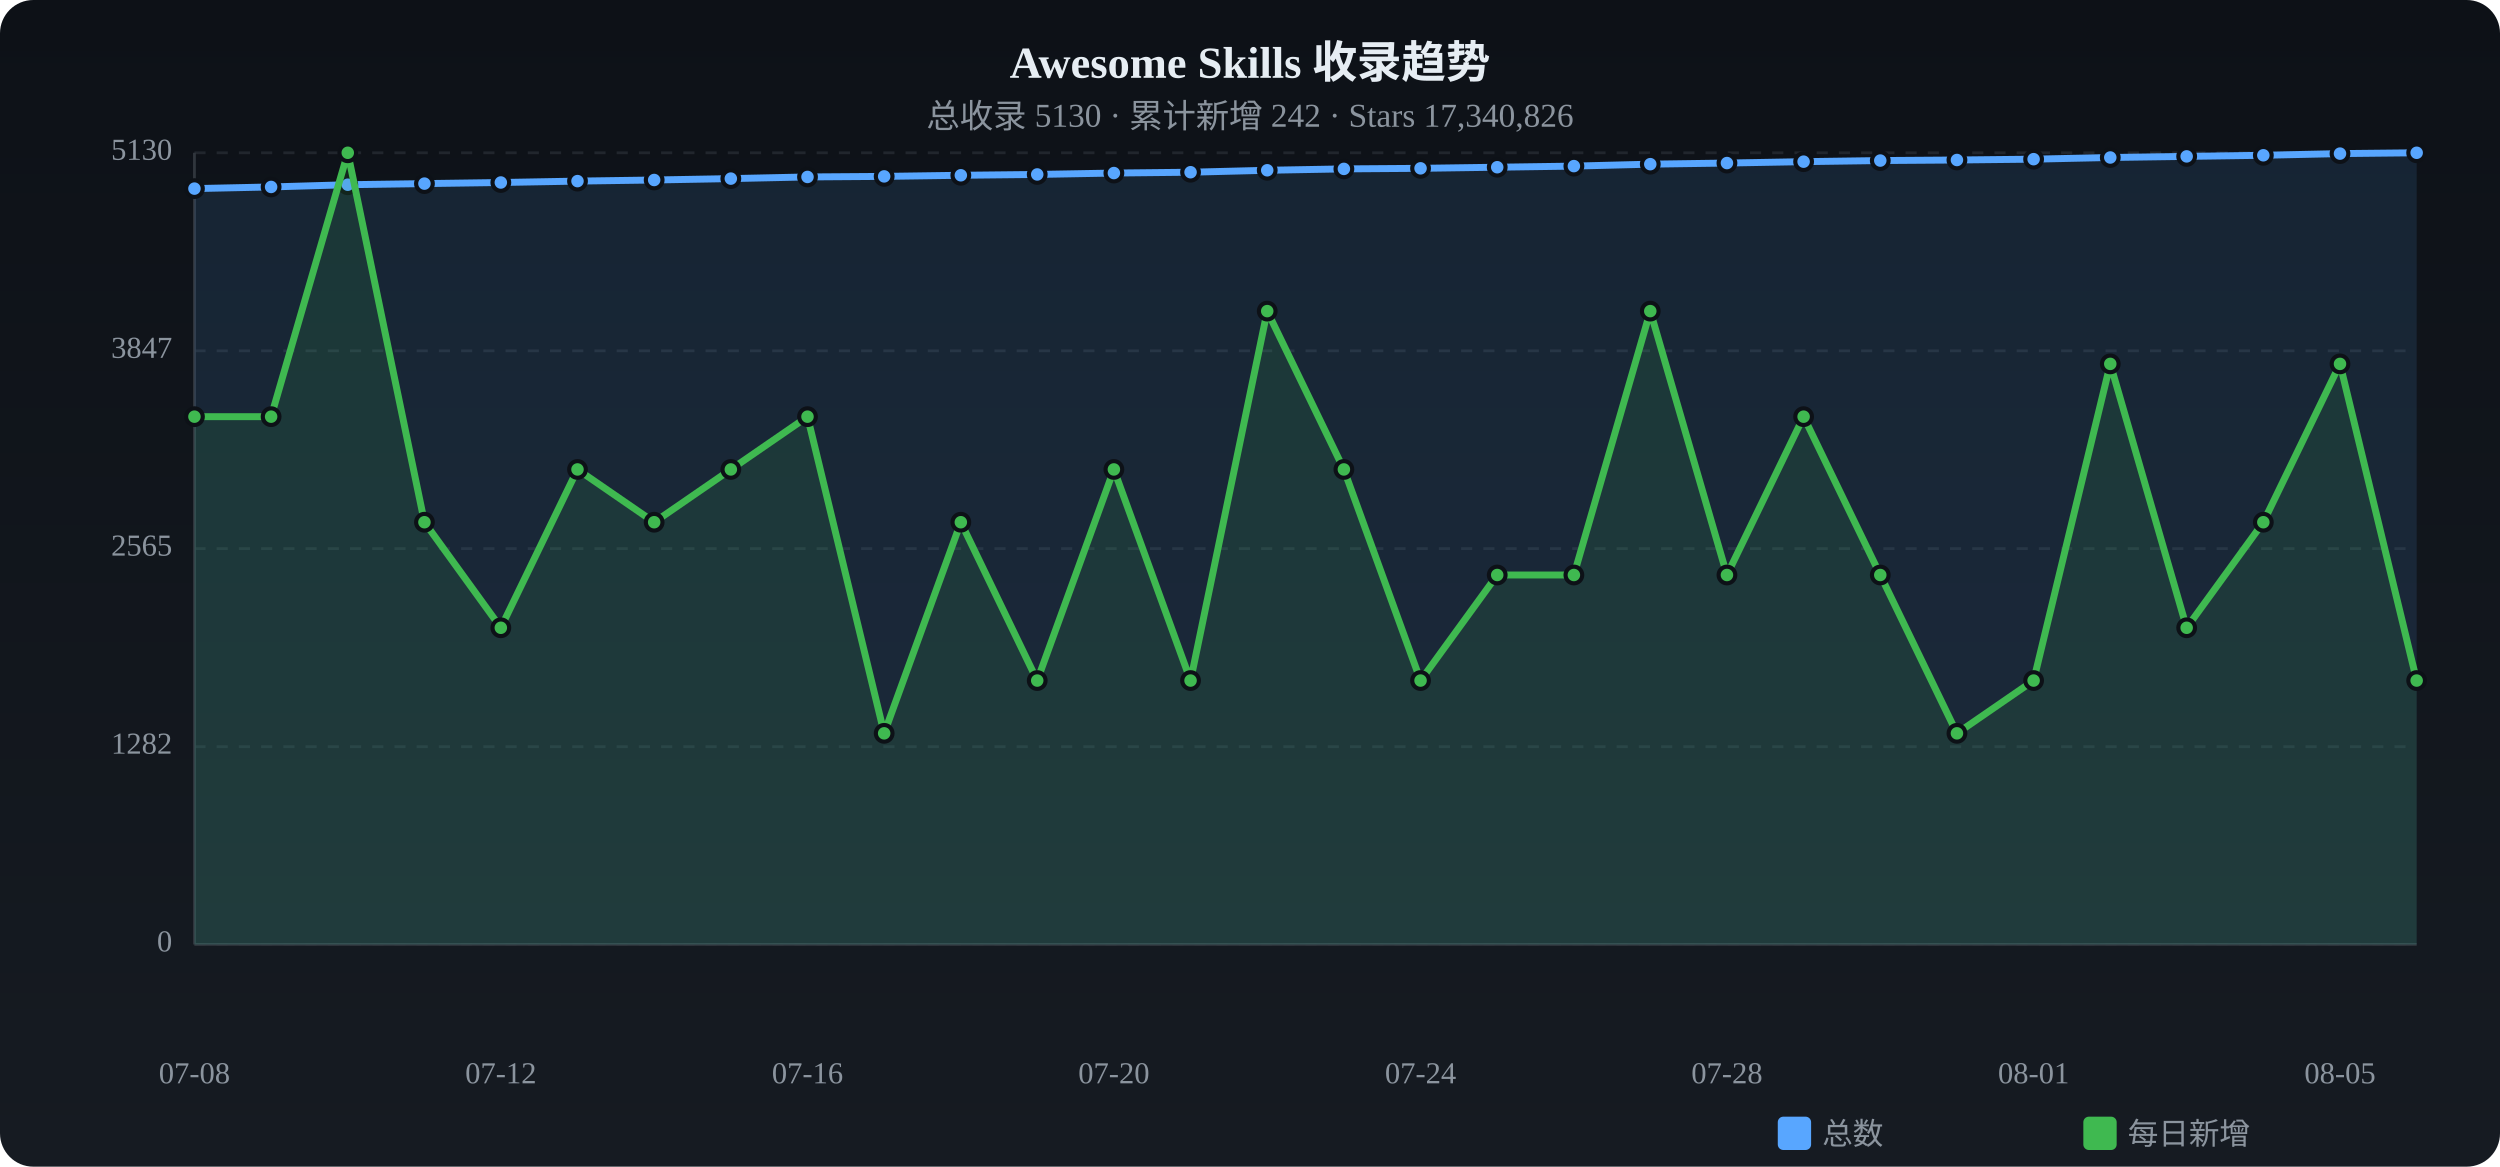
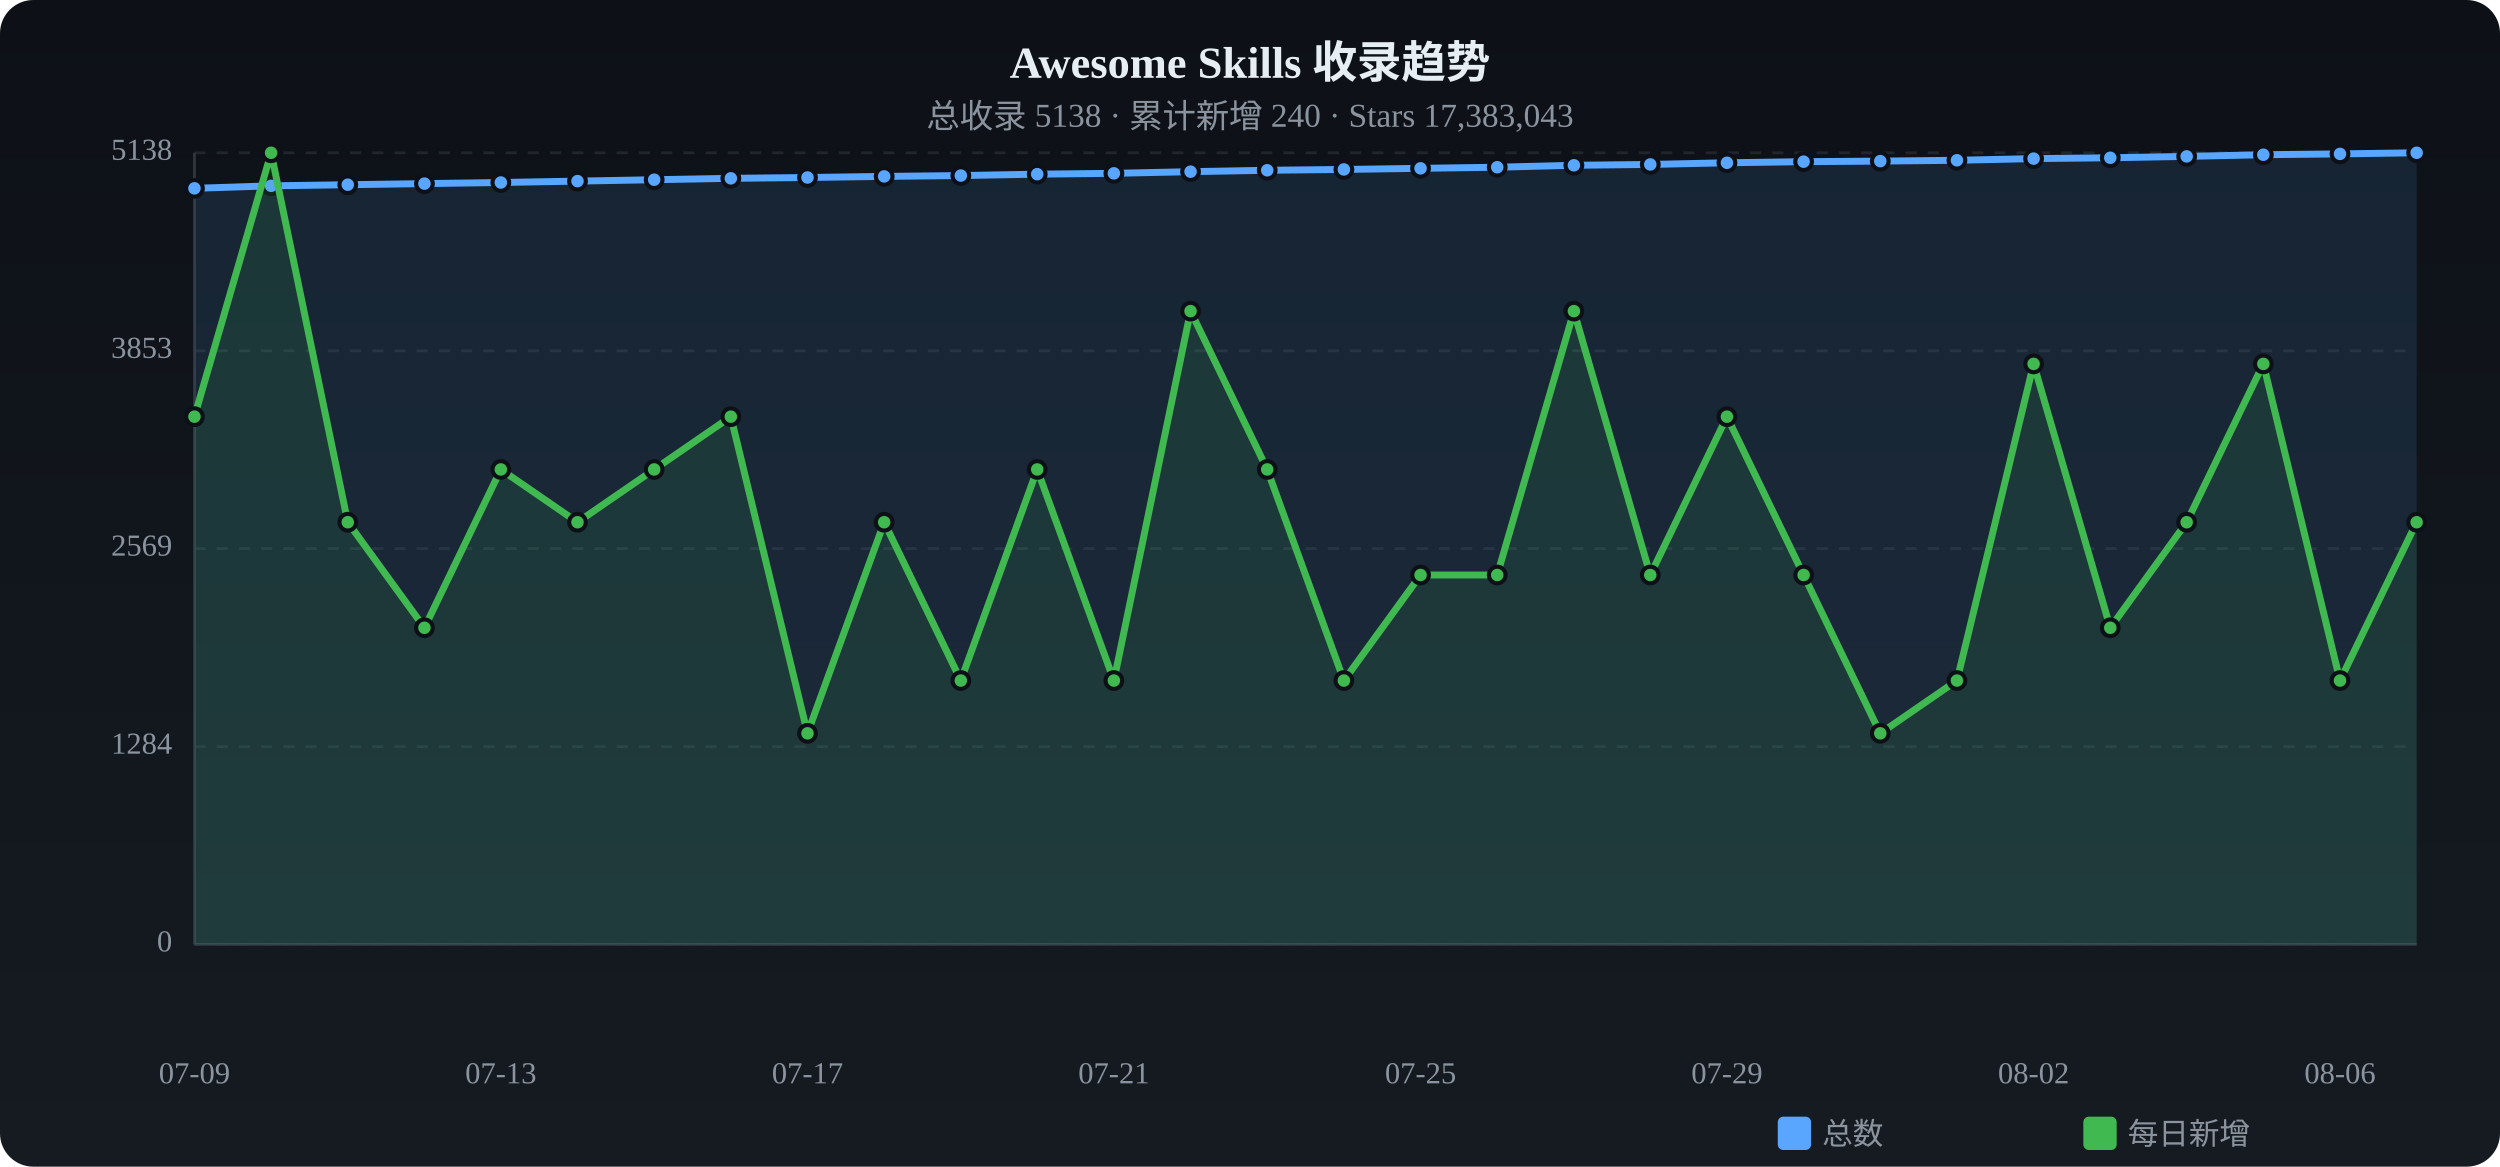
<svg xmlns="http://www.w3.org/2000/svg" viewBox="0 0 900 420" width="900" height="420">
  <defs>
    <linearGradient id="tbg" x1="0%" y1="0%" x2="0%" y2="100%">
      <stop offset="0%" stop-color="#0d1117" />
      <stop offset="100%" stop-color="#161b22" />
    </linearGradient>
  </defs>
  <rect width="900" height="420" rx="12" fill="url(#tbg)" />
  <text x="450.0" y="28" text-anchor="middle" fill="#e6edf3" font-size="16" font-weight="bold">Awesome Skills 收录趋势</text>
-   <text x="450.0" y="46" text-anchor="middle" fill="#8b949e" font-size="12">总收录 5130 · 累计新增 242 · Stars 17,340,826</text>
+   <text x="450.0" y="46" text-anchor="middle" fill="#8b949e" font-size="12">总收录 5138 · 累计新增 240 · Stars 17,383,043</text>
  <text x="62" y="340.0" text-anchor="end" fill="#8b949e" font-size="11" dominant-baseline="middle">0</text>
  <line x1="70" y1="340.0" x2="870" y2="340.0" stroke="#21262d" stroke-dasharray="4 4" />
-   <text x="62" y="268.8" text-anchor="end" fill="#8b949e" font-size="11" dominant-baseline="middle">1282</text>
+   <text x="62" y="268.8" text-anchor="end" fill="#8b949e" font-size="11" dominant-baseline="middle">1284</text>
  <line x1="70" y1="268.8" x2="870" y2="268.8" stroke="#21262d" stroke-dasharray="4 4" />
-   <text x="62" y="197.5" text-anchor="end" fill="#8b949e" font-size="11" dominant-baseline="middle">2565</text>
+   <text x="62" y="197.5" text-anchor="end" fill="#8b949e" font-size="11" dominant-baseline="middle">2569</text>
  <line x1="70" y1="197.5" x2="870" y2="197.5" stroke="#21262d" stroke-dasharray="4 4" />
-   <text x="62" y="126.3" text-anchor="end" fill="#8b949e" font-size="11" dominant-baseline="middle">3847</text>
+   <text x="62" y="126.3" text-anchor="end" fill="#8b949e" font-size="11" dominant-baseline="middle">3853</text>
  <line x1="70" y1="126.3" x2="870" y2="126.3" stroke="#21262d" stroke-dasharray="4 4" />
-   <text x="62" y="55.0" text-anchor="end" fill="#8b949e" font-size="11" dominant-baseline="middle">5130</text>
+   <text x="62" y="55.0" text-anchor="end" fill="#8b949e" font-size="11" dominant-baseline="middle">5138</text>
  <line x1="70" y1="55.0" x2="870" y2="55.0" stroke="#21262d" stroke-dasharray="4 4" />
  <line x1="70" y1="55" x2="70" y2="340" stroke="#30363d" />
  <line x1="70" y1="340" x2="870" y2="340" stroke="#30363d" />
-   <path d="M70.0,67.9 L97.6,67.3 L125.2,66.5 L152.8,66.1 L180.3,65.7 L207.9,65.2 L235.5,64.8 L263.1,64.3 L290.7,63.7 L318.3,63.5 L345.9,63.1 L373.4,62.8 L401.0,62.3 L428.6,62.0 L456.2,61.3 L483.8,60.8 L511.4,60.6 L539.0,60.2 L566.6,59.8 L594.1,59.1 L621.7,58.7 L649.3,58.2 L676.9,57.8 L704.5,57.6 L732.1,57.3 L759.7,56.7 L787.2,56.3 L814.8,55.9 L842.4,55.3 L870.0,55.0 L870.0,340 L70.0,340 Z" fill="#58a6ff" opacity="0.12" />
-   <polyline points="70.0,67.9 97.6,67.3 125.2,66.5 152.8,66.1 180.3,65.7 207.9,65.2 235.5,64.8 263.1,64.3 290.7,63.7 318.3,63.5 345.9,63.1 373.4,62.8 401.0,62.3 428.6,62.0 456.2,61.3 483.8,60.8 511.4,60.6 539.0,60.2 566.6,59.8 594.1,59.1 621.7,58.7 649.3,58.2 676.9,57.8 704.5,57.6 732.1,57.3 759.7,56.7 787.2,56.3 814.8,55.9 842.4,55.3 870.0,55.0" fill="none" stroke="#58a6ff" stroke-width="2.5" stroke-linecap="round" stroke-linejoin="round" />
-   <circle cx="70.0" cy="67.9" r="3" fill="#58a6ff" stroke="#0d1117" stroke-width="1.5" />
-   <circle cx="97.6" cy="67.3" r="3" fill="#58a6ff" stroke="#0d1117" stroke-width="1.5" />
+   <path d="M70.0,67.8 L97.6,66.9 L125.2,66.5 L152.8,66.1 L180.3,65.7 L207.9,65.2 L235.5,64.7 L263.1,64.2 L290.7,63.9 L318.3,63.5 L345.9,63.2 L373.4,62.7 L401.0,62.4 L428.6,61.8 L456.2,61.3 L483.8,61.0 L511.4,60.6 L539.0,60.2 L566.6,59.5 L594.1,59.2 L621.7,58.6 L649.3,58.2 L676.9,58.0 L704.5,57.7 L732.1,57.1 L759.7,56.8 L787.2,56.3 L814.8,55.7 L842.4,55.4 L870.0,55.0 L870.0,340 L70.0,340 Z" fill="#58a6ff" opacity="0.12" />
+   <polyline points="70.0,67.8 97.6,66.9 125.2,66.5 152.8,66.1 180.3,65.7 207.9,65.2 235.5,64.7 263.1,64.2 290.7,63.9 318.3,63.5 345.9,63.2 373.4,62.7 401.0,62.4 428.6,61.8 456.2,61.3 483.8,61.0 511.4,60.6 539.0,60.2 566.6,59.5 594.1,59.2 621.7,58.6 649.3,58.2 676.9,58.0 704.5,57.7 732.1,57.1 759.7,56.8 787.2,56.3 814.8,55.7 842.4,55.4 870.0,55.0" fill="none" stroke="#58a6ff" stroke-width="2.5" stroke-linecap="round" stroke-linejoin="round" />
+   <circle cx="70.0" cy="67.8" r="3" fill="#58a6ff" stroke="#0d1117" stroke-width="1.5" />
+   <circle cx="97.6" cy="66.9" r="3" fill="#58a6ff" stroke="#0d1117" stroke-width="1.5" />
  <circle cx="125.2" cy="66.5" r="3" fill="#58a6ff" stroke="#0d1117" stroke-width="1.5" />
  <circle cx="152.8" cy="66.1" r="3" fill="#58a6ff" stroke="#0d1117" stroke-width="1.5" />
  <circle cx="180.3" cy="65.7" r="3" fill="#58a6ff" stroke="#0d1117" stroke-width="1.5" />
  <circle cx="207.9" cy="65.2" r="3" fill="#58a6ff" stroke="#0d1117" stroke-width="1.5" />
-   <circle cx="235.5" cy="64.8" r="3" fill="#58a6ff" stroke="#0d1117" stroke-width="1.5" />
-   <circle cx="263.1" cy="64.3" r="3" fill="#58a6ff" stroke="#0d1117" stroke-width="1.5" />
-   <circle cx="290.7" cy="63.7" r="3" fill="#58a6ff" stroke="#0d1117" stroke-width="1.5" />
+   <circle cx="235.5" cy="64.7" r="3" fill="#58a6ff" stroke="#0d1117" stroke-width="1.5" />
+   <circle cx="263.1" cy="64.2" r="3" fill="#58a6ff" stroke="#0d1117" stroke-width="1.5" />
+   <circle cx="290.7" cy="63.9" r="3" fill="#58a6ff" stroke="#0d1117" stroke-width="1.5" />
  <circle cx="318.3" cy="63.5" r="3" fill="#58a6ff" stroke="#0d1117" stroke-width="1.5" />
-   <circle cx="345.9" cy="63.1" r="3" fill="#58a6ff" stroke="#0d1117" stroke-width="1.5" />
-   <circle cx="373.4" cy="62.8" r="3" fill="#58a6ff" stroke="#0d1117" stroke-width="1.5" />
-   <circle cx="401.0" cy="62.3" r="3" fill="#58a6ff" stroke="#0d1117" stroke-width="1.5" />
-   <circle cx="428.6" cy="62.0" r="3" fill="#58a6ff" stroke="#0d1117" stroke-width="1.5" />
+   <circle cx="345.9" cy="63.2" r="3" fill="#58a6ff" stroke="#0d1117" stroke-width="1.5" />
+   <circle cx="373.4" cy="62.7" r="3" fill="#58a6ff" stroke="#0d1117" stroke-width="1.5" />
+   <circle cx="401.0" cy="62.4" r="3" fill="#58a6ff" stroke="#0d1117" stroke-width="1.5" />
+   <circle cx="428.6" cy="61.8" r="3" fill="#58a6ff" stroke="#0d1117" stroke-width="1.5" />
  <circle cx="456.2" cy="61.3" r="3" fill="#58a6ff" stroke="#0d1117" stroke-width="1.5" />
-   <circle cx="483.8" cy="60.8" r="3" fill="#58a6ff" stroke="#0d1117" stroke-width="1.5" />
+   <circle cx="483.8" cy="61.0" r="3" fill="#58a6ff" stroke="#0d1117" stroke-width="1.5" />
  <circle cx="511.4" cy="60.6" r="3" fill="#58a6ff" stroke="#0d1117" stroke-width="1.5" />
  <circle cx="539.0" cy="60.2" r="3" fill="#58a6ff" stroke="#0d1117" stroke-width="1.5" />
-   <circle cx="566.6" cy="59.8" r="3" fill="#58a6ff" stroke="#0d1117" stroke-width="1.5" />
-   <circle cx="594.1" cy="59.1" r="3" fill="#58a6ff" stroke="#0d1117" stroke-width="1.5" />
-   <circle cx="621.7" cy="58.7" r="3" fill="#58a6ff" stroke="#0d1117" stroke-width="1.5" />
+   <circle cx="566.6" cy="59.5" r="3" fill="#58a6ff" stroke="#0d1117" stroke-width="1.5" />
+   <circle cx="594.1" cy="59.2" r="3" fill="#58a6ff" stroke="#0d1117" stroke-width="1.5" />
+   <circle cx="621.7" cy="58.6" r="3" fill="#58a6ff" stroke="#0d1117" stroke-width="1.5" />
  <circle cx="649.3" cy="58.2" r="3" fill="#58a6ff" stroke="#0d1117" stroke-width="1.5" />
-   <circle cx="676.9" cy="57.8" r="3" fill="#58a6ff" stroke="#0d1117" stroke-width="1.5" />
-   <circle cx="704.5" cy="57.6" r="3" fill="#58a6ff" stroke="#0d1117" stroke-width="1.5" />
-   <circle cx="732.1" cy="57.3" r="3" fill="#58a6ff" stroke="#0d1117" stroke-width="1.5" />
-   <circle cx="759.7" cy="56.7" r="3" fill="#58a6ff" stroke="#0d1117" stroke-width="1.5" />
+   <circle cx="676.9" cy="58.0" r="3" fill="#58a6ff" stroke="#0d1117" stroke-width="1.5" />
+   <circle cx="704.5" cy="57.7" r="3" fill="#58a6ff" stroke="#0d1117" stroke-width="1.5" />
+   <circle cx="732.1" cy="57.1" r="3" fill="#58a6ff" stroke="#0d1117" stroke-width="1.5" />
+   <circle cx="759.7" cy="56.8" r="3" fill="#58a6ff" stroke="#0d1117" stroke-width="1.5" />
  <circle cx="787.2" cy="56.3" r="3" fill="#58a6ff" stroke="#0d1117" stroke-width="1.5" />
-   <circle cx="814.8" cy="55.9" r="3" fill="#58a6ff" stroke="#0d1117" stroke-width="1.5" />
-   <circle cx="842.4" cy="55.3" r="3" fill="#58a6ff" stroke="#0d1117" stroke-width="1.5" />
+   <circle cx="814.8" cy="55.7" r="3" fill="#58a6ff" stroke="#0d1117" stroke-width="1.5" />
+   <circle cx="842.4" cy="55.4" r="3" fill="#58a6ff" stroke="#0d1117" stroke-width="1.5" />
  <circle cx="870.0" cy="55.0" r="3" fill="#58a6ff" stroke="#0d1117" stroke-width="1.5" />
-   <path d="M70.0,150.0 L97.6,150.0 L125.2,55.0 L152.8,188.0 L180.3,226.0 L207.9,169.0 L235.5,188.0 L263.1,169.0 L290.7,150.0 L318.3,264.0 L345.9,188.0 L373.4,245.0 L401.0,169.0 L428.6,245.0 L456.2,112.0 L483.8,169.0 L511.4,245.0 L539.0,207.0 L566.6,207.0 L594.1,112.0 L621.7,207.0 L649.3,150.0 L676.9,207.0 L704.5,264.0 L732.1,245.0 L759.7,131.0 L787.2,226.0 L814.8,188.0 L842.4,131.0 L870.0,245.0 L870.0,340 L70.0,340 Z" fill="#3fb950" opacity="0.12" />
-   <polyline points="70.0,150.0 97.6,150.0 125.2,55.0 152.8,188.0 180.3,226.0 207.9,169.0 235.5,188.0 263.1,169.0 290.7,150.0 318.3,264.0 345.9,188.0 373.4,245.0 401.0,169.0 428.6,245.0 456.2,112.0 483.8,169.0 511.4,245.0 539.0,207.0 566.6,207.0 594.1,112.0 621.7,207.0 649.3,150.0 676.9,207.0 704.5,264.0 732.1,245.0 759.7,131.0 787.2,226.0 814.8,188.0 842.4,131.0 870.0,245.0" fill="none" stroke="#3fb950" stroke-width="2.5" stroke-linecap="round" stroke-linejoin="round" />
+   <path d="M70.0,150.0 L97.6,55.0 L125.2,188.0 L152.8,226.0 L180.3,169.0 L207.9,188.0 L235.5,169.0 L263.1,150.0 L290.7,264.0 L318.3,188.0 L345.9,245.0 L373.4,169.0 L401.0,245.0 L428.6,112.0 L456.2,169.0 L483.8,245.0 L511.4,207.0 L539.0,207.0 L566.6,112.0 L594.1,207.0 L621.7,150.0 L649.3,207.0 L676.9,264.0 L704.5,245.0 L732.1,131.0 L759.7,226.0 L787.2,188.0 L814.8,131.0 L842.4,245.0 L870.0,188.0 L870.0,340 L70.0,340 Z" fill="#3fb950" opacity="0.12" />
+   <polyline points="70.0,150.0 97.6,55.0 125.2,188.0 152.8,226.0 180.3,169.0 207.9,188.0 235.5,169.0 263.1,150.0 290.7,264.0 318.3,188.0 345.9,245.0 373.4,169.0 401.0,245.0 428.6,112.0 456.2,169.0 483.8,245.0 511.4,207.0 539.0,207.0 566.6,112.0 594.1,207.0 621.7,150.0 649.3,207.0 676.9,264.0 704.5,245.0 732.1,131.0 759.7,226.0 787.2,188.0 814.8,131.0 842.4,245.0 870.0,188.0" fill="none" stroke="#3fb950" stroke-width="2.5" stroke-linecap="round" stroke-linejoin="round" />
  <circle cx="70.0" cy="150.0" r="3" fill="#3fb950" stroke="#0d1117" stroke-width="1.5" />
-   <circle cx="97.6" cy="150.0" r="3" fill="#3fb950" stroke="#0d1117" stroke-width="1.5" />
-   <circle cx="125.2" cy="55.0" r="3" fill="#3fb950" stroke="#0d1117" stroke-width="1.5" />
-   <circle cx="152.8" cy="188.0" r="3" fill="#3fb950" stroke="#0d1117" stroke-width="1.5" />
-   <circle cx="180.3" cy="226.0" r="3" fill="#3fb950" stroke="#0d1117" stroke-width="1.5" />
-   <circle cx="207.9" cy="169.0" r="3" fill="#3fb950" stroke="#0d1117" stroke-width="1.5" />
-   <circle cx="235.5" cy="188.0" r="3" fill="#3fb950" stroke="#0d1117" stroke-width="1.5" />
-   <circle cx="263.1" cy="169.0" r="3" fill="#3fb950" stroke="#0d1117" stroke-width="1.5" />
-   <circle cx="290.7" cy="150.0" r="3" fill="#3fb950" stroke="#0d1117" stroke-width="1.5" />
-   <circle cx="318.3" cy="264.0" r="3" fill="#3fb950" stroke="#0d1117" stroke-width="1.5" />
-   <circle cx="345.9" cy="188.0" r="3" fill="#3fb950" stroke="#0d1117" stroke-width="1.5" />
-   <circle cx="373.4" cy="245.0" r="3" fill="#3fb950" stroke="#0d1117" stroke-width="1.5" />
-   <circle cx="401.0" cy="169.0" r="3" fill="#3fb950" stroke="#0d1117" stroke-width="1.5" />
-   <circle cx="428.6" cy="245.0" r="3" fill="#3fb950" stroke="#0d1117" stroke-width="1.5" />
-   <circle cx="456.2" cy="112.0" r="3" fill="#3fb950" stroke="#0d1117" stroke-width="1.5" />
-   <circle cx="483.8" cy="169.0" r="3" fill="#3fb950" stroke="#0d1117" stroke-width="1.5" />
-   <circle cx="511.4" cy="245.0" r="3" fill="#3fb950" stroke="#0d1117" stroke-width="1.5" />
+   <circle cx="97.6" cy="55.0" r="3" fill="#3fb950" stroke="#0d1117" stroke-width="1.5" />
+   <circle cx="125.2" cy="188.0" r="3" fill="#3fb950" stroke="#0d1117" stroke-width="1.5" />
+   <circle cx="152.8" cy="226.0" r="3" fill="#3fb950" stroke="#0d1117" stroke-width="1.5" />
+   <circle cx="180.3" cy="169.0" r="3" fill="#3fb950" stroke="#0d1117" stroke-width="1.5" />
+   <circle cx="207.9" cy="188.0" r="3" fill="#3fb950" stroke="#0d1117" stroke-width="1.5" />
+   <circle cx="235.5" cy="169.0" r="3" fill="#3fb950" stroke="#0d1117" stroke-width="1.5" />
+   <circle cx="263.1" cy="150.0" r="3" fill="#3fb950" stroke="#0d1117" stroke-width="1.5" />
+   <circle cx="290.7" cy="264.0" r="3" fill="#3fb950" stroke="#0d1117" stroke-width="1.5" />
+   <circle cx="318.3" cy="188.0" r="3" fill="#3fb950" stroke="#0d1117" stroke-width="1.5" />
+   <circle cx="345.9" cy="245.0" r="3" fill="#3fb950" stroke="#0d1117" stroke-width="1.5" />
+   <circle cx="373.4" cy="169.0" r="3" fill="#3fb950" stroke="#0d1117" stroke-width="1.5" />
+   <circle cx="401.0" cy="245.0" r="3" fill="#3fb950" stroke="#0d1117" stroke-width="1.5" />
+   <circle cx="428.6" cy="112.0" r="3" fill="#3fb950" stroke="#0d1117" stroke-width="1.5" />
+   <circle cx="456.2" cy="169.0" r="3" fill="#3fb950" stroke="#0d1117" stroke-width="1.5" />
+   <circle cx="483.8" cy="245.0" r="3" fill="#3fb950" stroke="#0d1117" stroke-width="1.5" />
+   <circle cx="511.4" cy="207.0" r="3" fill="#3fb950" stroke="#0d1117" stroke-width="1.5" />
  <circle cx="539.0" cy="207.0" r="3" fill="#3fb950" stroke="#0d1117" stroke-width="1.5" />
-   <circle cx="566.6" cy="207.0" r="3" fill="#3fb950" stroke="#0d1117" stroke-width="1.5" />
-   <circle cx="594.1" cy="112.0" r="3" fill="#3fb950" stroke="#0d1117" stroke-width="1.5" />
-   <circle cx="621.7" cy="207.0" r="3" fill="#3fb950" stroke="#0d1117" stroke-width="1.5" />
-   <circle cx="649.3" cy="150.0" r="3" fill="#3fb950" stroke="#0d1117" stroke-width="1.5" />
-   <circle cx="676.9" cy="207.0" r="3" fill="#3fb950" stroke="#0d1117" stroke-width="1.5" />
-   <circle cx="704.5" cy="264.0" r="3" fill="#3fb950" stroke="#0d1117" stroke-width="1.5" />
-   <circle cx="732.1" cy="245.0" r="3" fill="#3fb950" stroke="#0d1117" stroke-width="1.5" />
-   <circle cx="759.7" cy="131.0" r="3" fill="#3fb950" stroke="#0d1117" stroke-width="1.5" />
-   <circle cx="787.2" cy="226.0" r="3" fill="#3fb950" stroke="#0d1117" stroke-width="1.5" />
-   <circle cx="814.8" cy="188.0" r="3" fill="#3fb950" stroke="#0d1117" stroke-width="1.5" />
-   <circle cx="842.4" cy="131.0" r="3" fill="#3fb950" stroke="#0d1117" stroke-width="1.5" />
-   <circle cx="870.0" cy="245.0" r="3" fill="#3fb950" stroke="#0d1117" stroke-width="1.5" />
-   <text x="70.0" y="390" text-anchor="middle" fill="#8b949e" font-size="11">07-08</text>
-   <text x="180.3" y="390" text-anchor="middle" fill="#8b949e" font-size="11">07-12</text>
-   <text x="290.7" y="390" text-anchor="middle" fill="#8b949e" font-size="11">07-16</text>
-   <text x="401.0" y="390" text-anchor="middle" fill="#8b949e" font-size="11">07-20</text>
-   <text x="511.4" y="390" text-anchor="middle" fill="#8b949e" font-size="11">07-24</text>
-   <text x="621.7" y="390" text-anchor="middle" fill="#8b949e" font-size="11">07-28</text>
-   <text x="732.1" y="390" text-anchor="middle" fill="#8b949e" font-size="11">08-01</text>
-   <text x="842.4" y="390" text-anchor="middle" fill="#8b949e" font-size="11">08-05</text>
+   <circle cx="566.6" cy="112.0" r="3" fill="#3fb950" stroke="#0d1117" stroke-width="1.5" />
+   <circle cx="594.1" cy="207.0" r="3" fill="#3fb950" stroke="#0d1117" stroke-width="1.5" />
+   <circle cx="621.7" cy="150.0" r="3" fill="#3fb950" stroke="#0d1117" stroke-width="1.5" />
+   <circle cx="649.3" cy="207.0" r="3" fill="#3fb950" stroke="#0d1117" stroke-width="1.5" />
+   <circle cx="676.9" cy="264.0" r="3" fill="#3fb950" stroke="#0d1117" stroke-width="1.5" />
+   <circle cx="704.5" cy="245.0" r="3" fill="#3fb950" stroke="#0d1117" stroke-width="1.5" />
+   <circle cx="732.1" cy="131.0" r="3" fill="#3fb950" stroke="#0d1117" stroke-width="1.5" />
+   <circle cx="759.7" cy="226.0" r="3" fill="#3fb950" stroke="#0d1117" stroke-width="1.5" />
+   <circle cx="787.2" cy="188.0" r="3" fill="#3fb950" stroke="#0d1117" stroke-width="1.5" />
+   <circle cx="814.8" cy="131.0" r="3" fill="#3fb950" stroke="#0d1117" stroke-width="1.5" />
+   <circle cx="842.4" cy="245.0" r="3" fill="#3fb950" stroke="#0d1117" stroke-width="1.5" />
+   <circle cx="870.0" cy="188.0" r="3" fill="#3fb950" stroke="#0d1117" stroke-width="1.5" />
+   <text x="70.0" y="390" text-anchor="middle" fill="#8b949e" font-size="11">07-09</text>
+   <text x="180.3" y="390" text-anchor="middle" fill="#8b949e" font-size="11">07-13</text>
+   <text x="290.7" y="390" text-anchor="middle" fill="#8b949e" font-size="11">07-17</text>
+   <text x="401.0" y="390" text-anchor="middle" fill="#8b949e" font-size="11">07-21</text>
+   <text x="511.4" y="390" text-anchor="middle" fill="#8b949e" font-size="11">07-25</text>
+   <text x="621.7" y="390" text-anchor="middle" fill="#8b949e" font-size="11">07-29</text>
+   <text x="732.1" y="390" text-anchor="middle" fill="#8b949e" font-size="11">08-02</text>
+   <text x="842.4" y="390" text-anchor="middle" fill="#8b949e" font-size="11">08-06</text>
  <rect x="640" y="402" width="12" height="12" rx="2" fill="#58a6ff" />
  <text x="656" y="412" fill="#8b949e" font-size="11">总数</text>
  <rect x="750" y="402" width="12" height="12" rx="2" fill="#3fb950" />
  <text x="766" y="412" fill="#8b949e" font-size="11">每日新增</text>
</svg>
